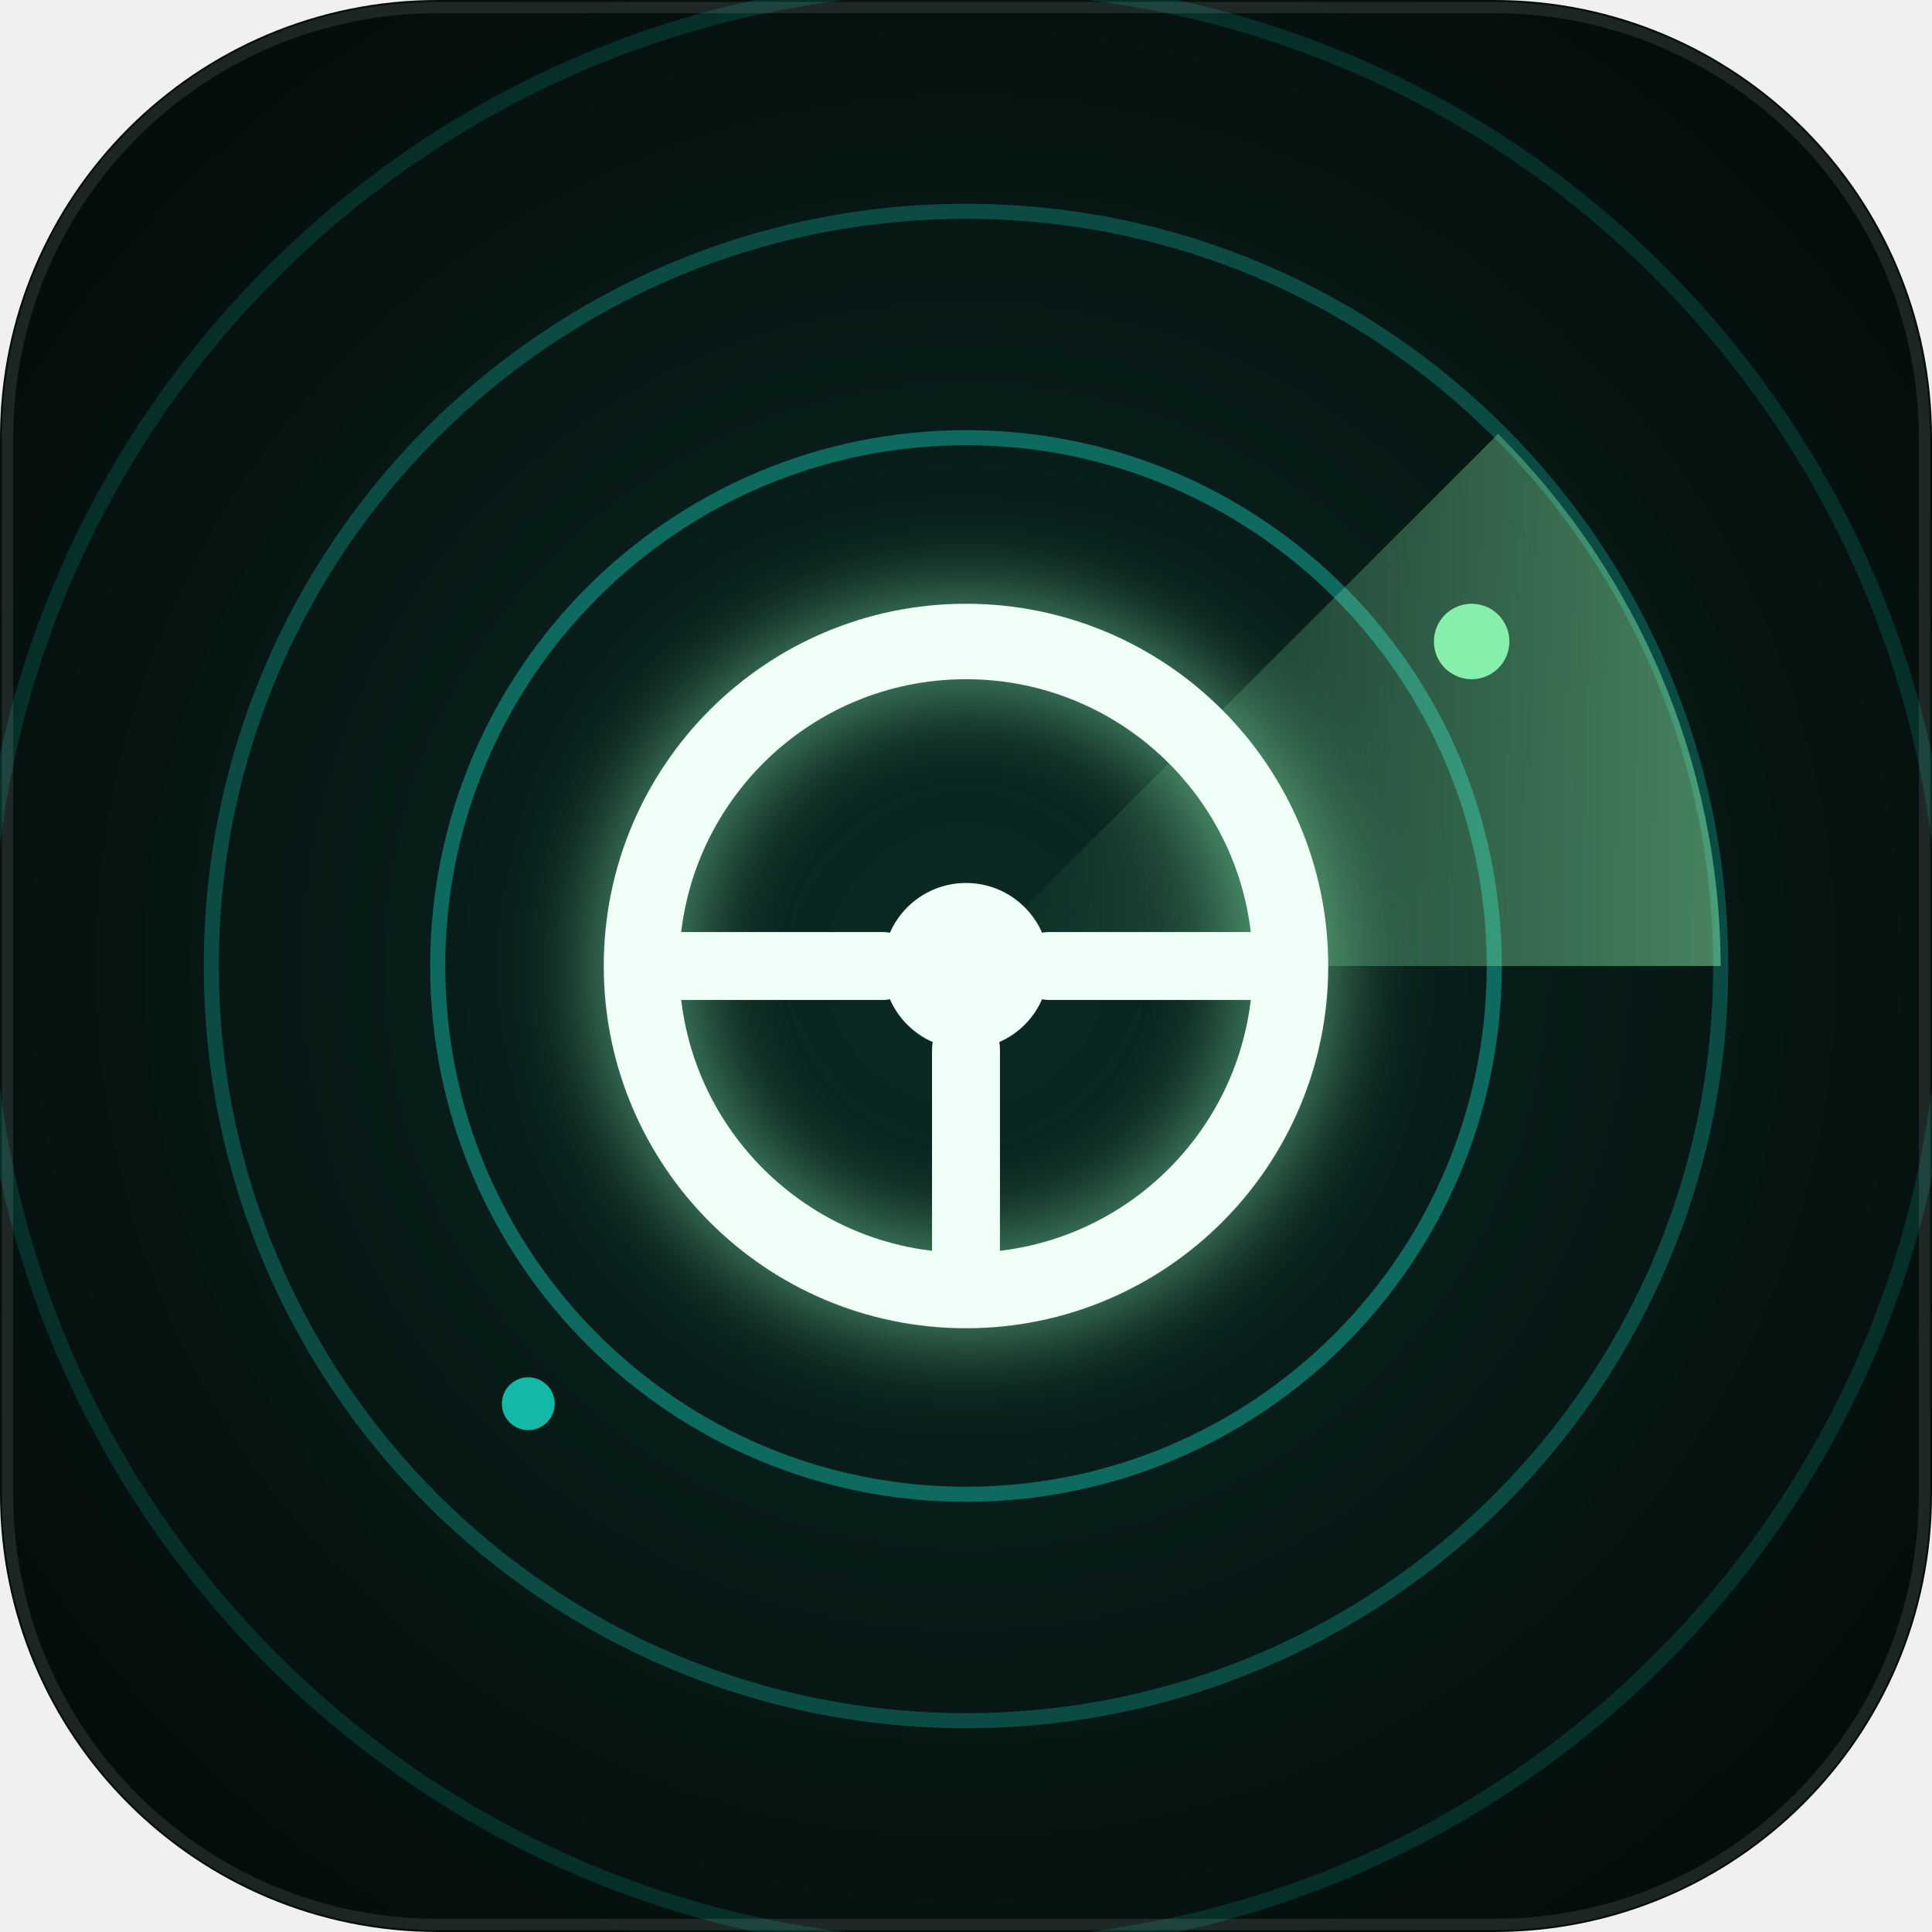
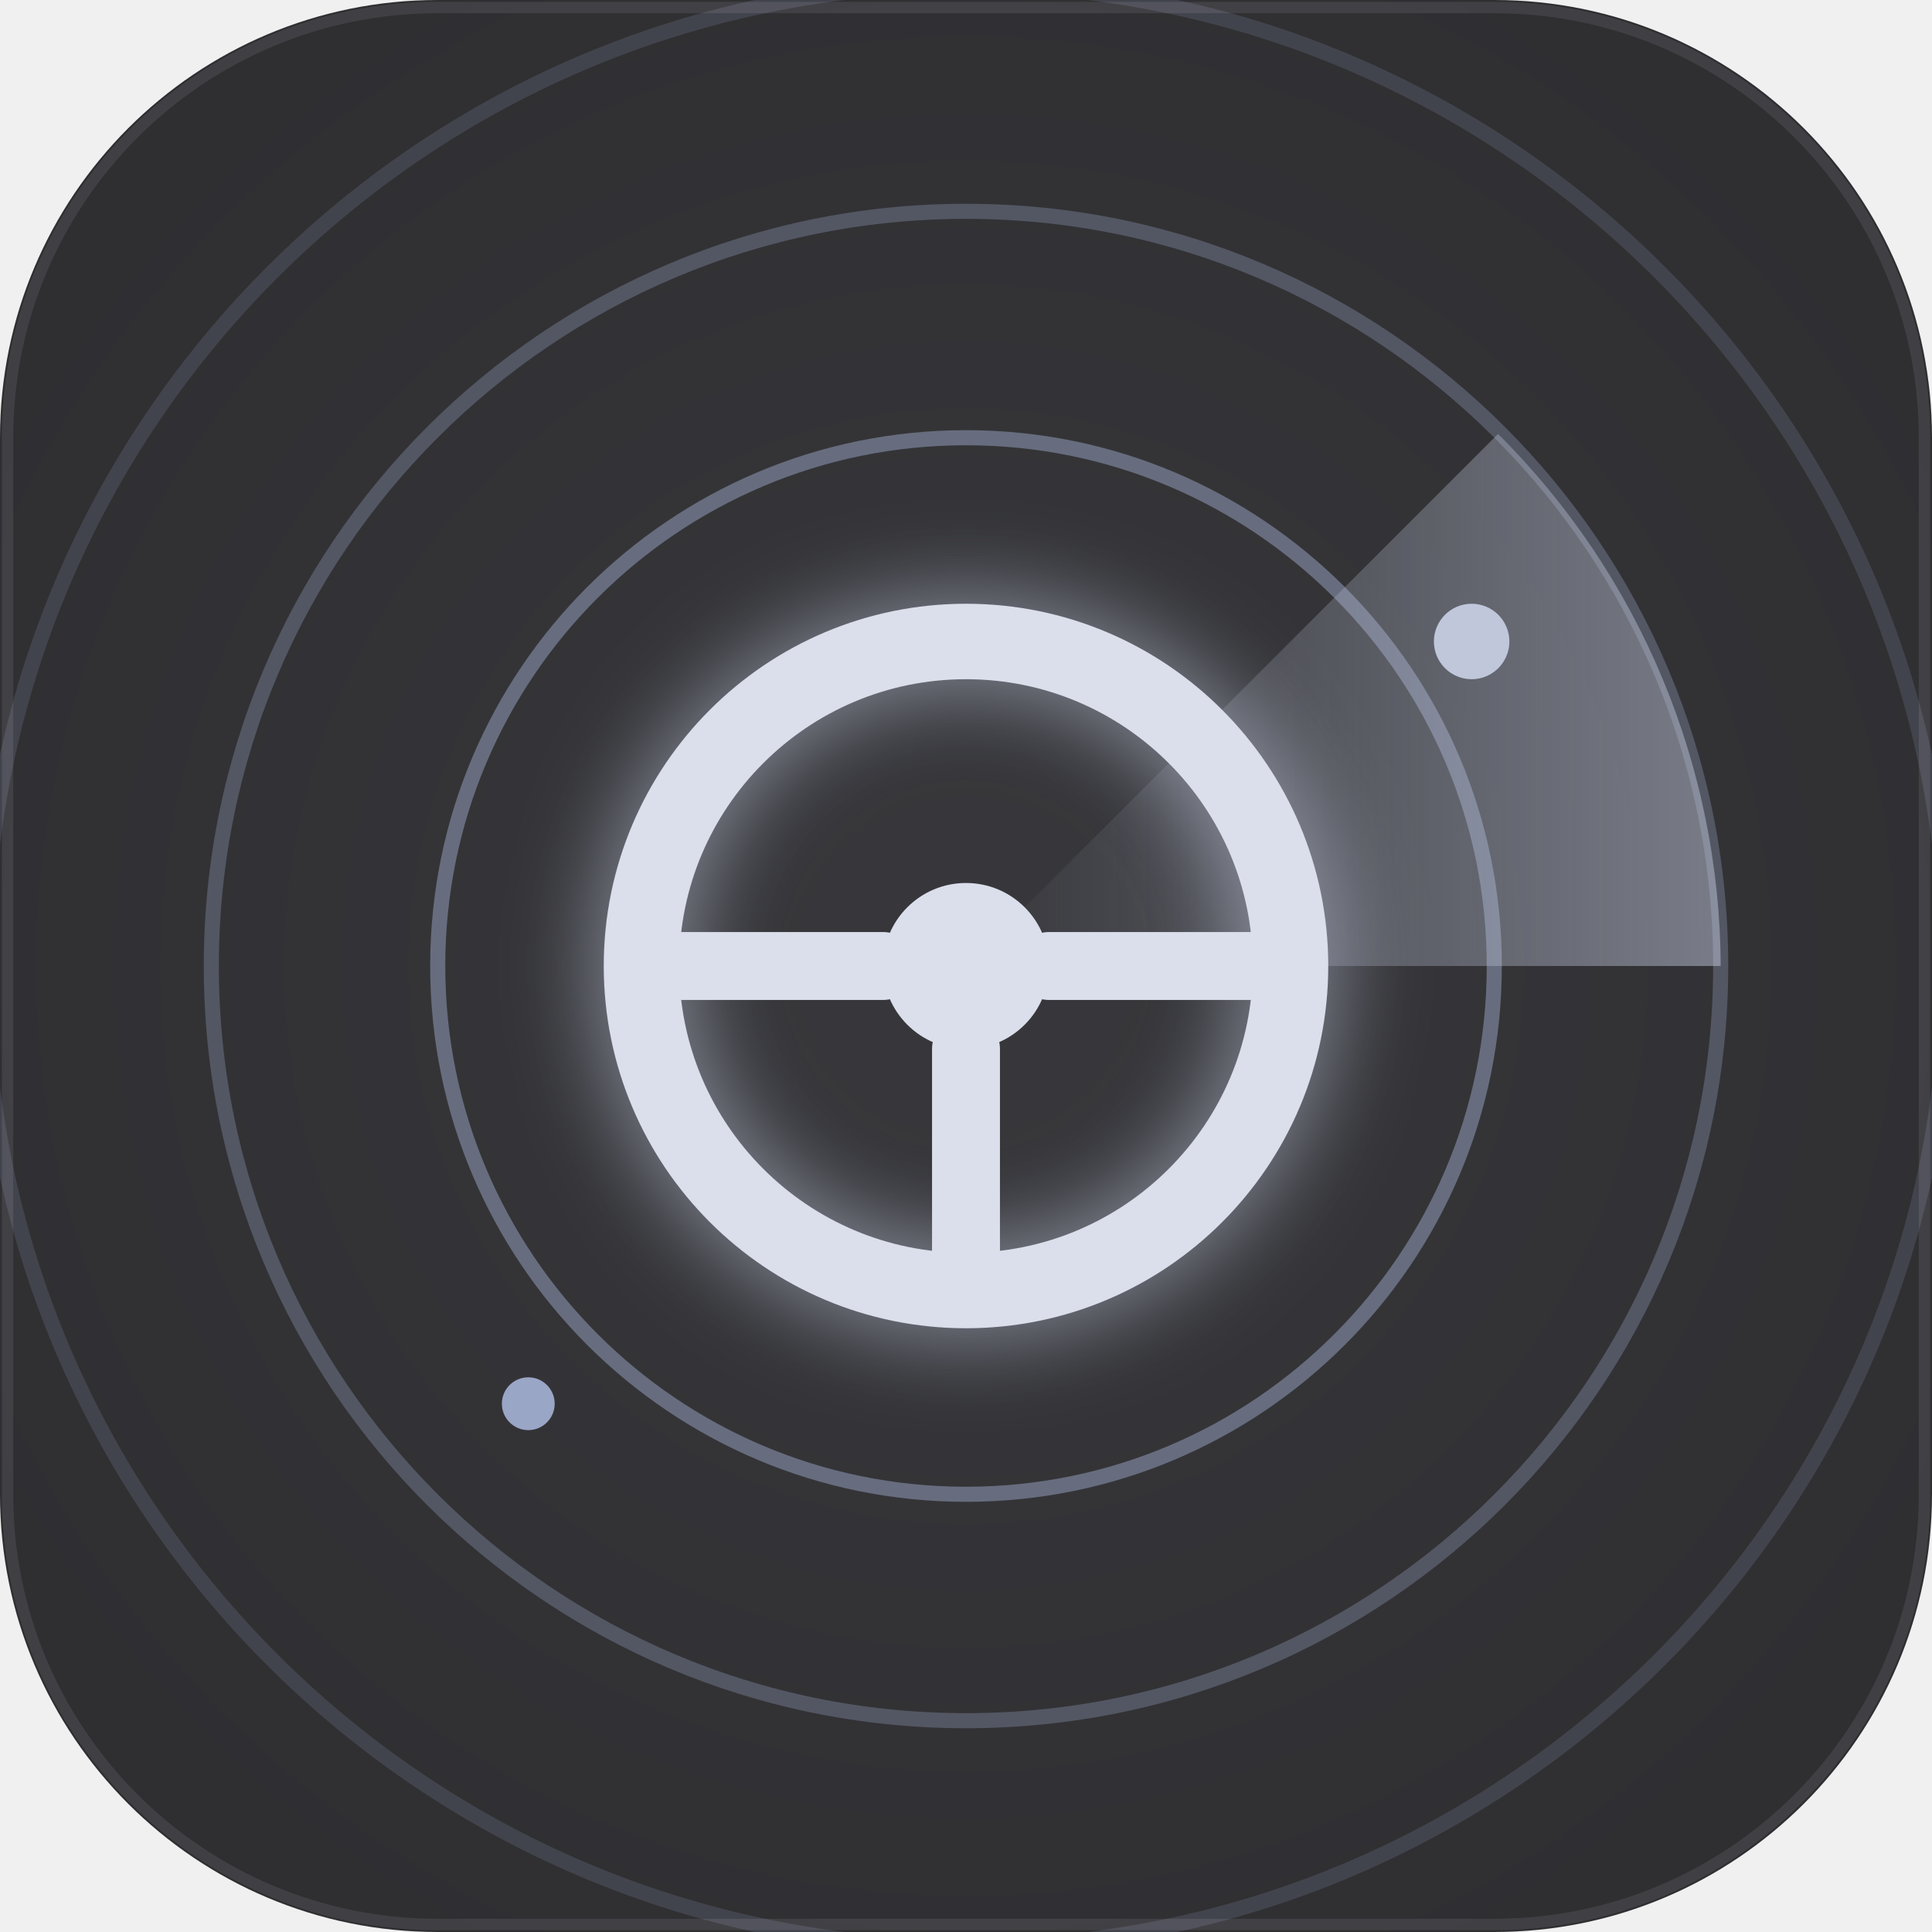
<svg xmlns="http://www.w3.org/2000/svg" viewBox="0 0 512 512">
  <defs>
    <clipPath id="c">
      <rect width="512" height="512" rx="116" />
    </clipPath>
    <radialGradient id="bg" cx="0.5" cy="0.5" r="0.7">
-       <stop offset="0" stop-color="#0b2a24" />
-       <stop offset="1" stop-color="#030807" />
+       <stop offset="0" stop-color="#38383c" />
+       <stop offset="1" stop-color="#2d2d30" />
    </radialGradient>
    <linearGradient id="sw" x1="0" y1="0" x2="1" y2="0">
-       <stop offset="0" stop-color="#86EFAC" stop-opacity="0" />
-       <stop offset="1" stop-color="#86EFAC" stop-opacity=".5" />
+       <stop offset="0" stop-color="#c0c7db" stop-opacity="0" />
+       <stop offset="1" stop-color="#c0c7db" stop-opacity=".5" />
    </linearGradient>
    <filter id="g" x="-60%" y="-60%" width="220%" height="220%">
      <feGaussianBlur stdDeviation="12" />
    </filter>
  </defs>
  <g clip-path="url(#c)">
    <rect width="512" height="512" fill="url(#bg)" />
-     <circle cx="256" cy="256" r="140" fill="none" stroke="#14B8A6" stroke-opacity="0.5" stroke-width="4" />
-     <circle cx="256" cy="256" r="200" fill="none" stroke="#14B8A6" stroke-opacity="0.32" stroke-width="4" />
-     <circle cx="256" cy="256" r="260" fill="none" stroke="#14B8A6" stroke-opacity="0.18" stroke-width="4" />
+     <circle cx="256" cy="256" r="140" fill="none" stroke="#9aa6c6" stroke-opacity="0.5" stroke-width="4" />
+     <circle cx="256" cy="256" r="200" fill="none" stroke="#9aa6c6" stroke-opacity="0.32" stroke-width="4" />
+     <circle cx="256" cy="256" r="260" fill="none" stroke="#9aa6c6" stroke-opacity="0.18" stroke-width="4" />
    <path d="M256 256 L456 256 A200 200 0 0 0 397 115 Z" fill="url(#sw)" />
-     <circle cx="390" cy="170" r="10" fill="#86EFAC" />
-     <circle cx="140" cy="372" r="7" fill="#14B8A6" />
+     <circle cx="390" cy="170" r="10" fill="#c0c7db" />
+     <circle cx="140" cy="372" r="7" fill="#9aa6c6" />
    <g filter="url(#g)" opacity=".7">
-       <circle cx="256" cy="256" r="86" fill="none" stroke="#86EFAC" stroke-width="20" />
+       <circle cx="256" cy="256" r="86" fill="none" stroke="#c0c7db" stroke-width="20" />
    </g>
-     <g transform="translate(256 256)" fill="none" stroke="#f0fff7" stroke-linecap="round">
+     <g transform="translate(256 256)" fill="none" stroke="#dbdfeb" stroke-linecap="round">
      <circle r="86" stroke-width="20" />
-       <circle r="22" fill="#f0fff7" stroke="none" />
+       <circle r="22" fill="#dbdfeb" stroke="none" />
      <path d="M-22 0 H-80 M22 0 H80 M0 22 V80" stroke-width="18" />
    </g>
  </g>
-   <rect x="2" y="2" width="508" height="508" rx="114" fill="none" stroke="#fff" stroke-opacity="0.1" stroke-width="3" />
+   <rect x="2" y="2" width="508" height="508" rx="114" fill="none" stroke="#dee2ed" stroke-opacity="0.1" stroke-width="3" />
</svg>
